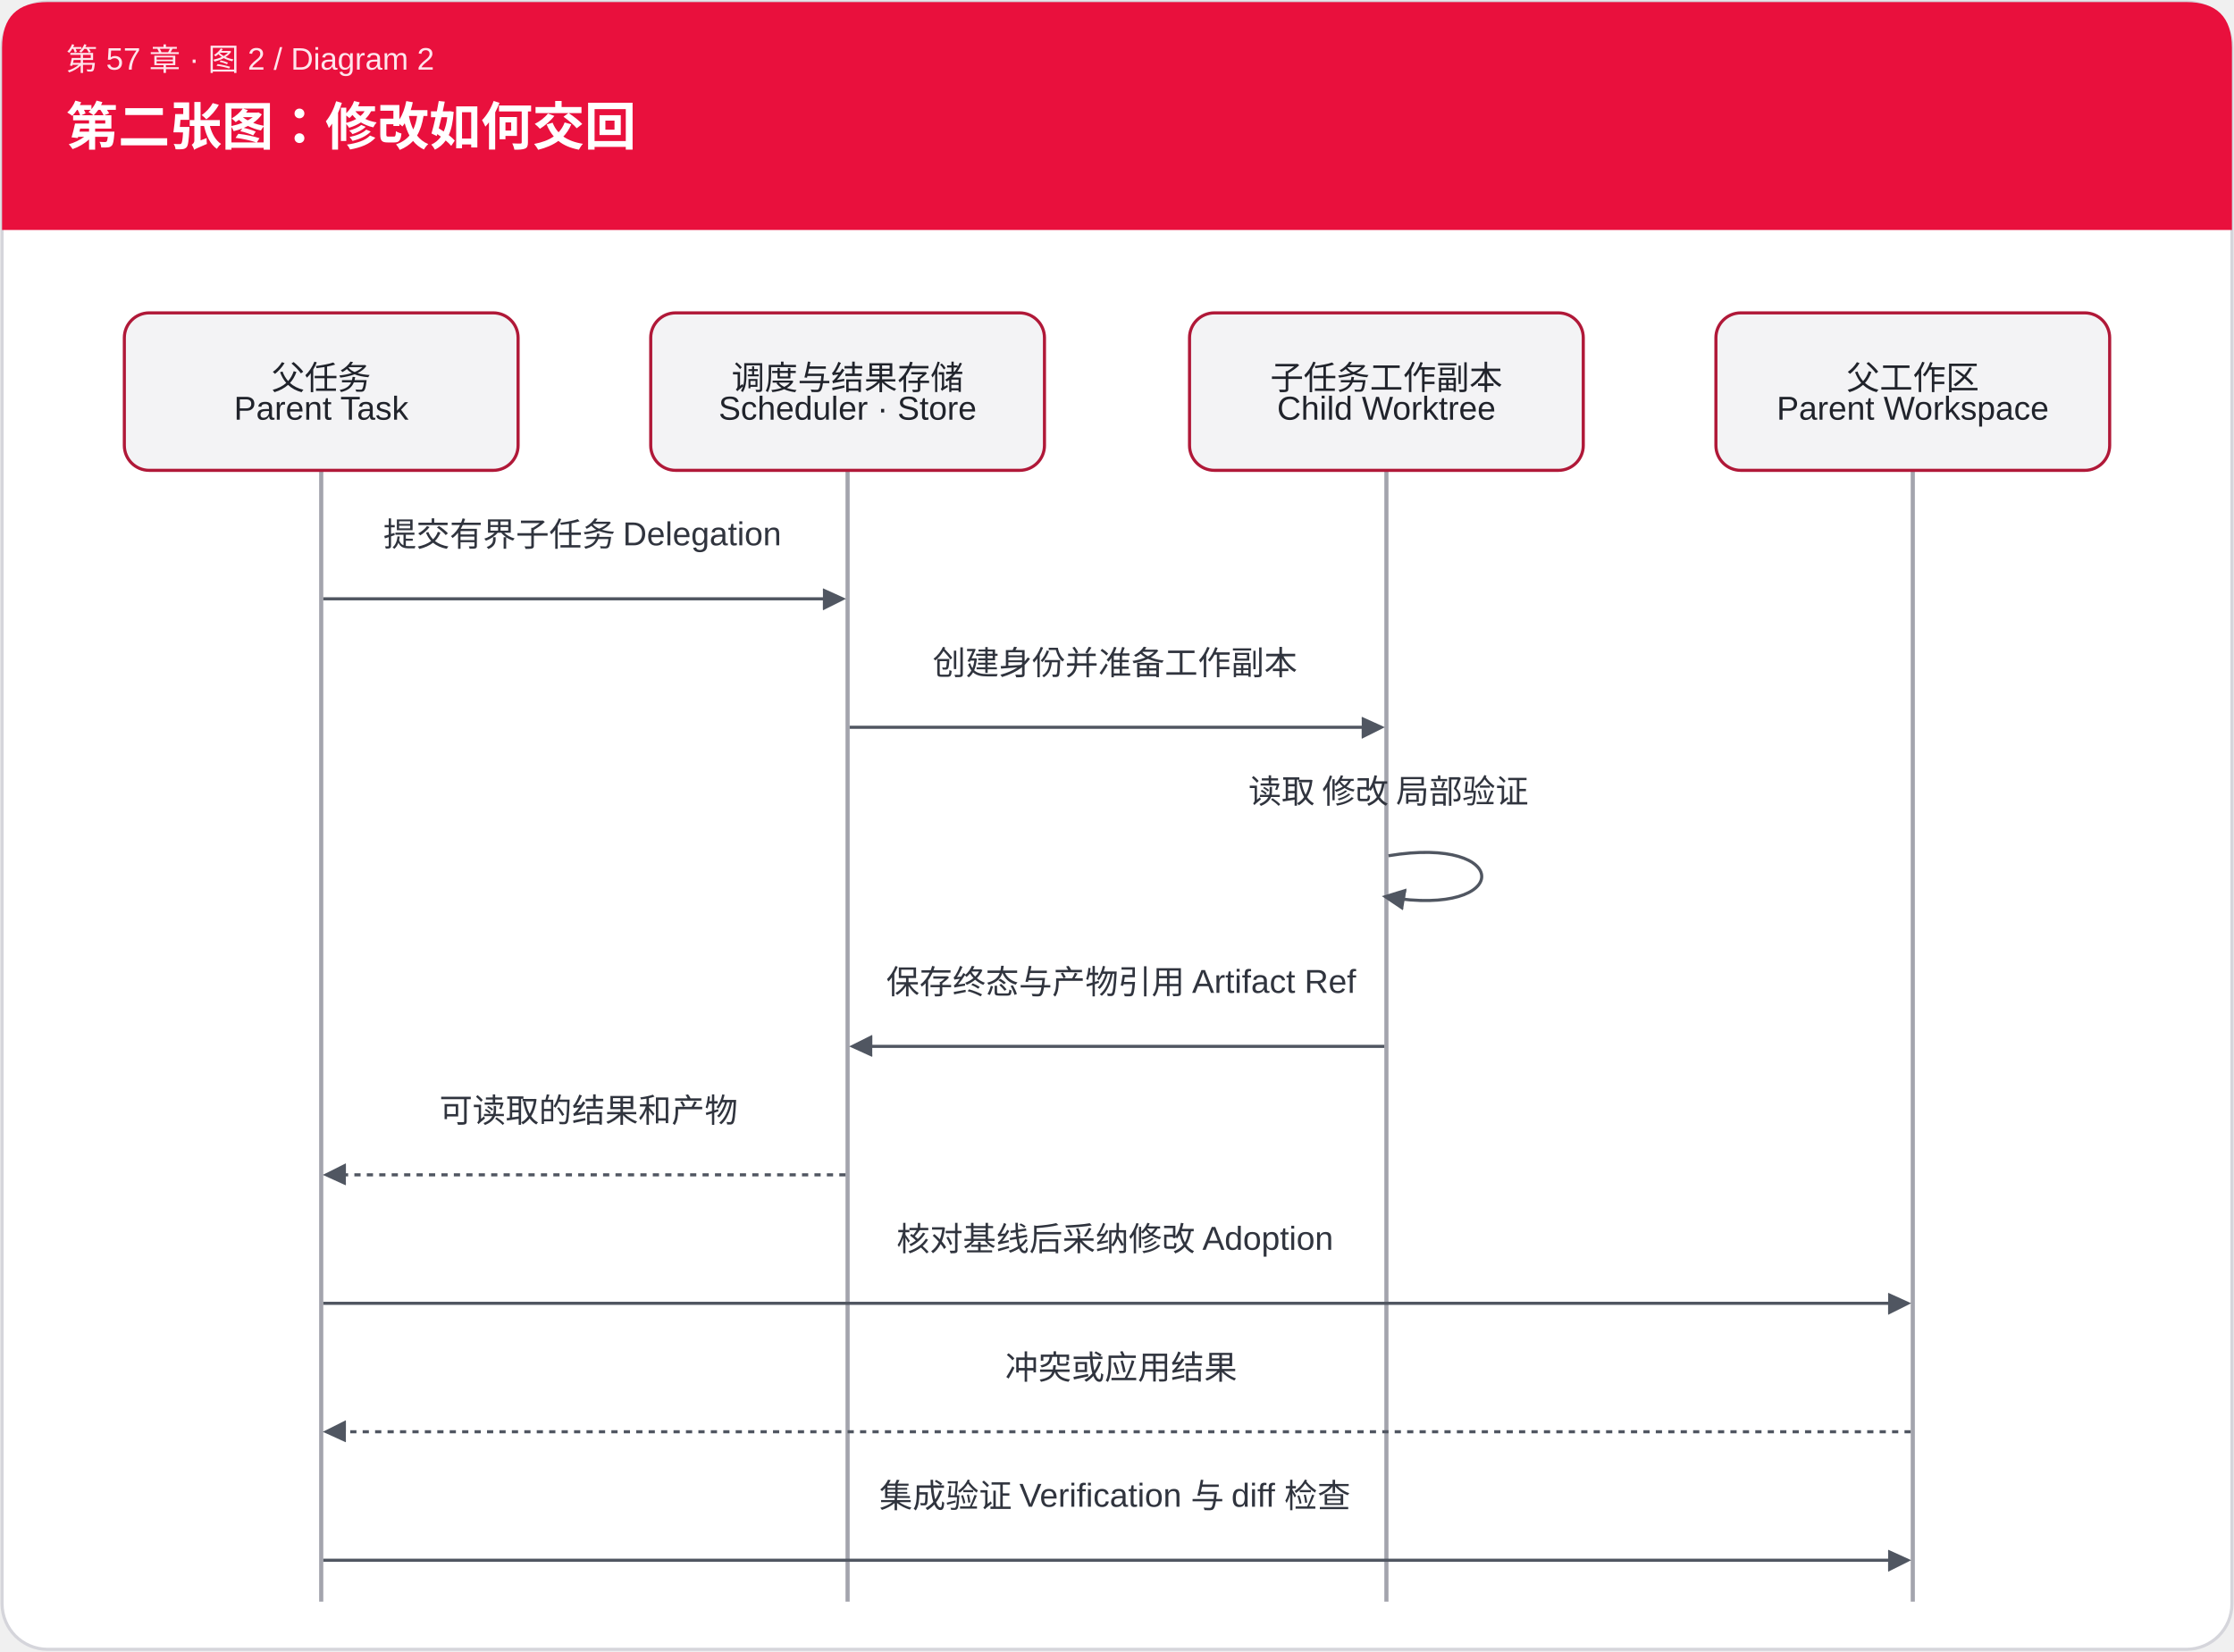
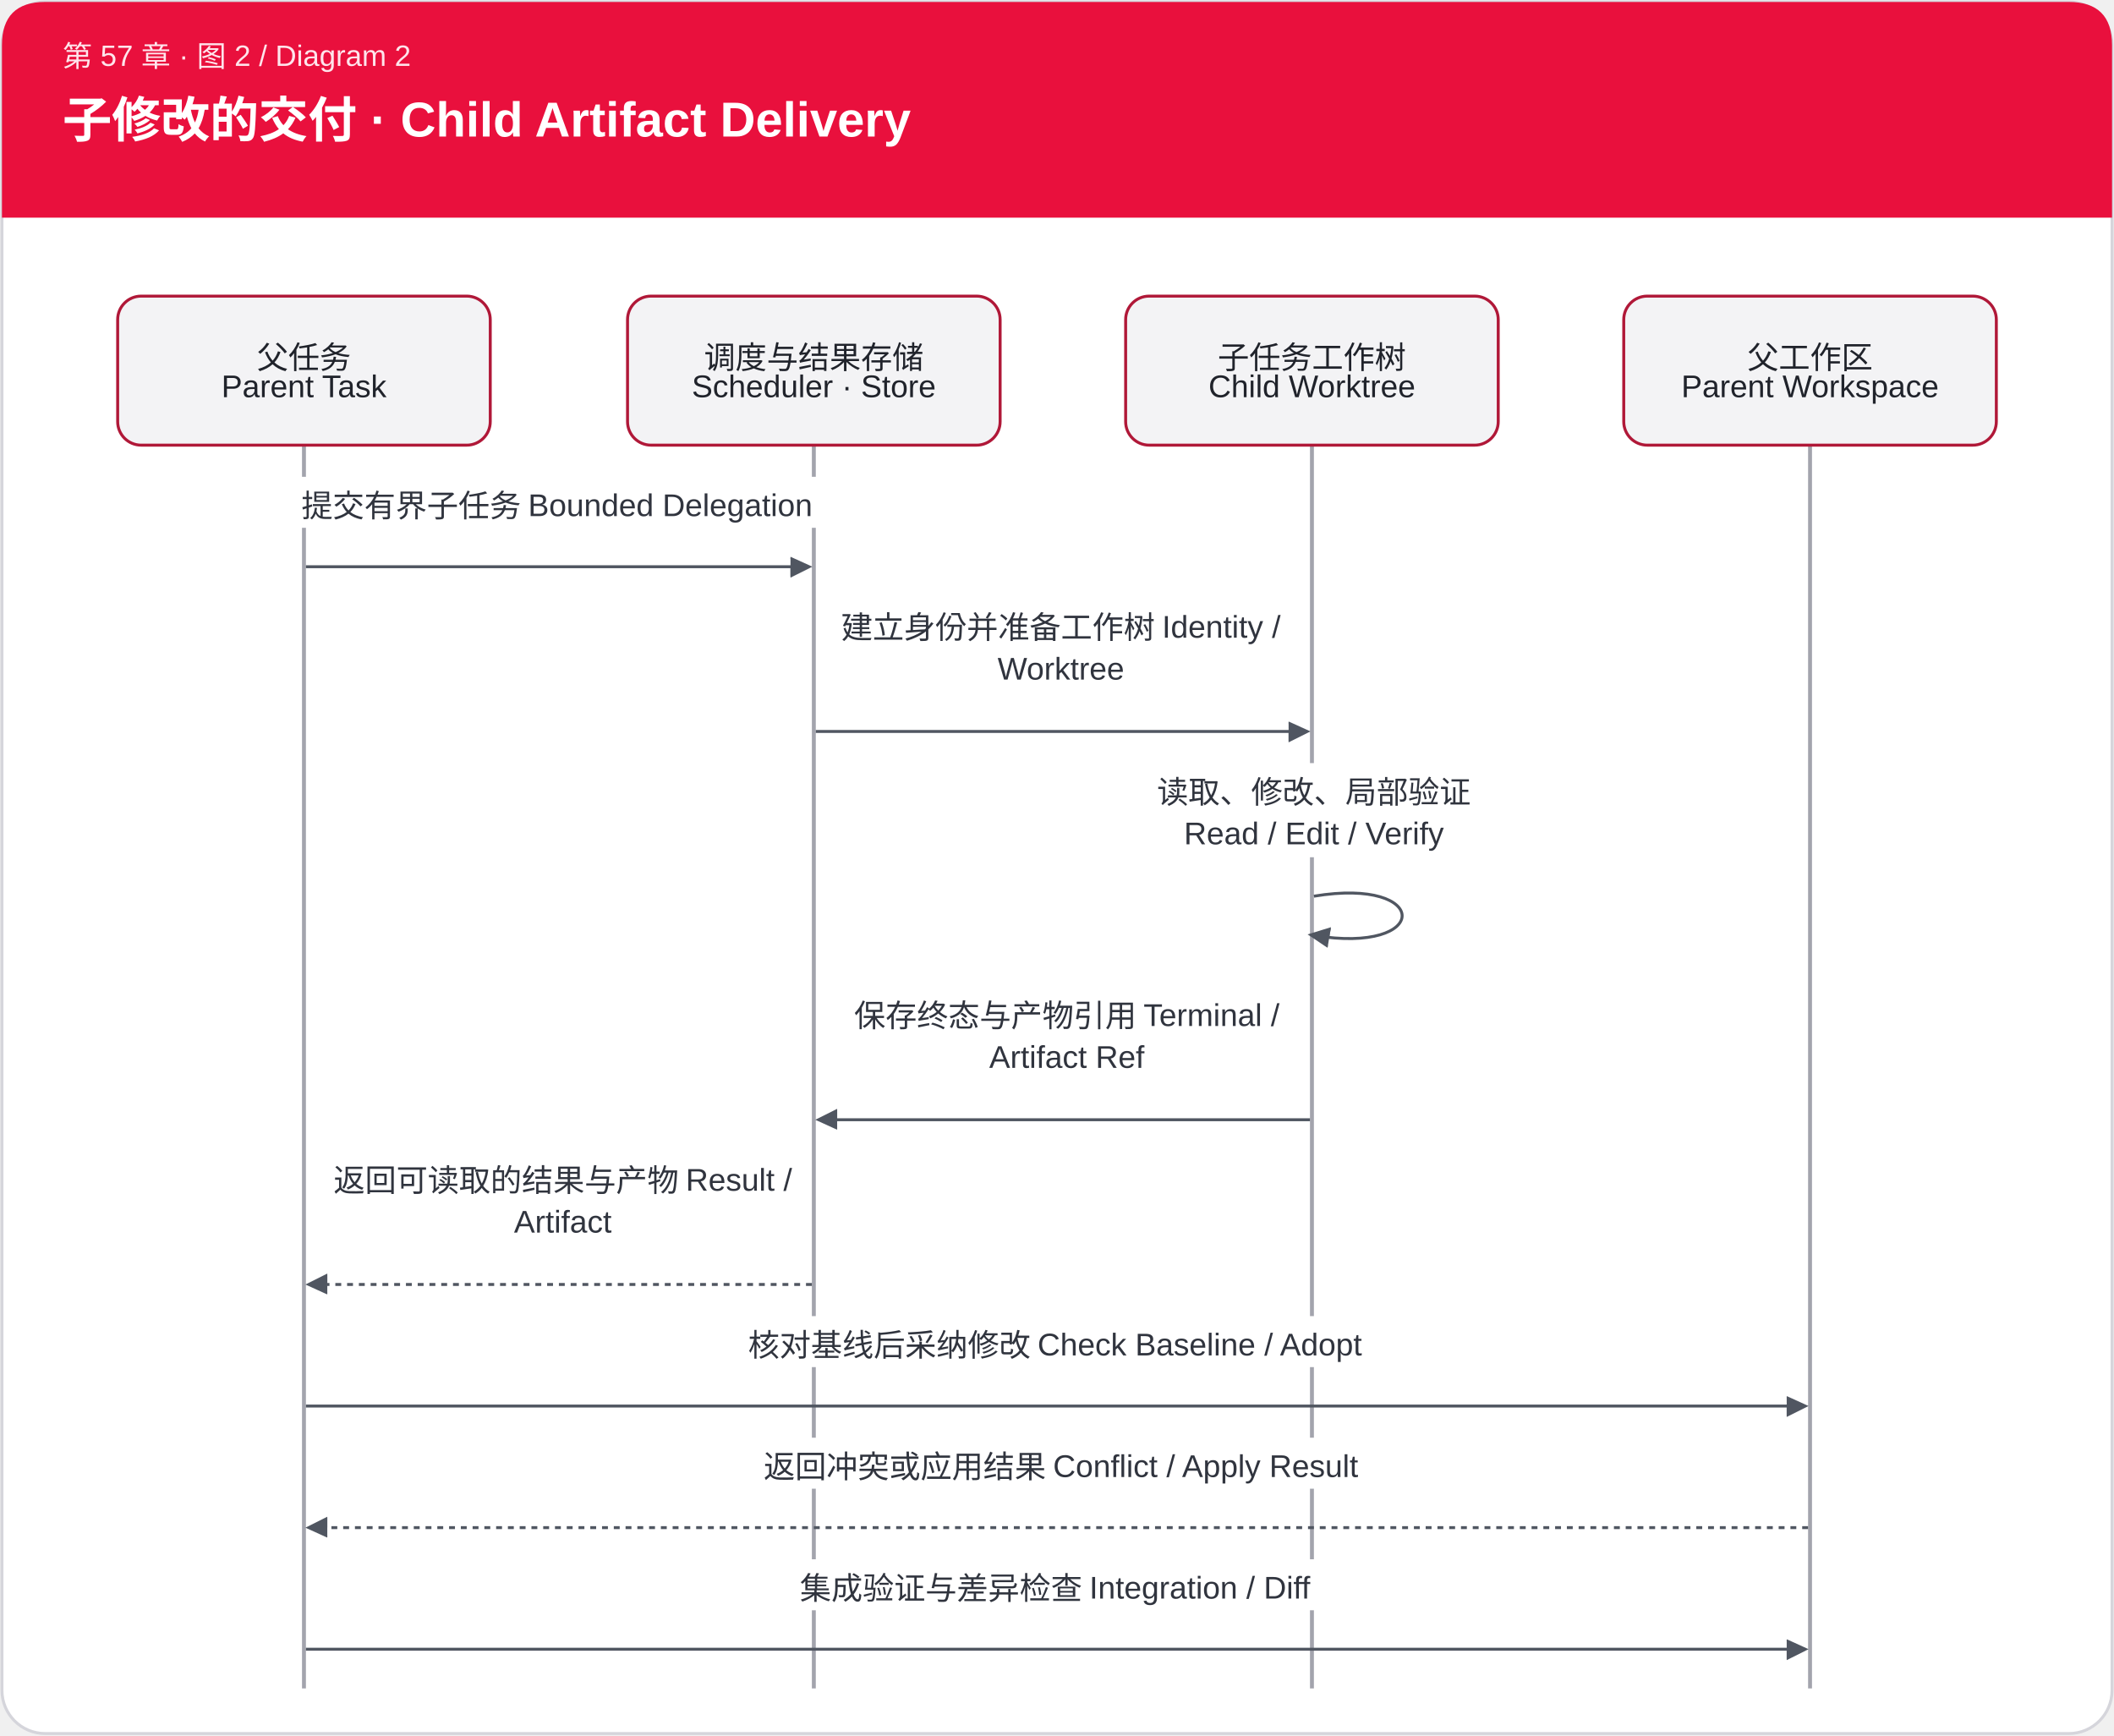
- <svg xmlns="http://www.w3.org/2000/svg" width="1078" height="797" viewBox="0 0 1078 797" role="img" aria-label="第二张图：修改如何交回">
-   <rect x="1" y="1" width="1076" height="795" rx="22" fill="#fff" stroke="#d5d5db" stroke-width="1.5" />
+ <svg xmlns="http://www.w3.org/2000/svg" width="1078" height="885" viewBox="0 0 1078 885" role="img" aria-label="子修改的交付 · Child Artifact Delivery">
+   <rect x="1" y="1" width="1076" height="883" rx="22" fill="#fff" stroke="#d5d5db" stroke-width="1.5" />
  <path d="M23 1H1055Q1077 1 1077 23V111H1V23Q1 1 23 1Z" fill="#e9103d" />
  <text x="32" y="34" fill="#ffe5ec" font-family="PingFang SC, Arial, sans-serif" font-size="15" font-weight="500">第 57 章 · 图 2 / Diagram 2</text>
-   <text x="32" y="70" fill="#fff" font-family="PingFang SC, Arial, sans-serif" font-size="25" font-weight="600">第二张图：修改如何交回</text>
-   <svg id="fig57skillsandsubagents2" width="1014" height="642" viewBox="-28 -20 1014 642" role="graphics-document document" aria-roledescription="sequence" x="32" y="131" style="width: 1014px; height: 642px; max-width: none;">
+   <text x="32" y="70" fill="#fff" font-family="PingFang SC, Arial, sans-serif" font-size="25" font-weight="600">子修改的交付 · Child Artifact Delivery</text>
+   <svg id="fig57skillsandsubagents2" width="1014" height="730" viewBox="-28 -20 1014 730" role="graphics-document document" aria-roledescription="sequence" x="32" y="131" style="width: 1014px; height: 730px; max-width: none;">
    <g>
-       <line id="actor34" x1="863" y1="76" x2="863" y2="2000" class="actor-line 200" stroke-width="0.5px" stroke="#999" name="W" data-et="life-line" data-id="W" />
-       <g id="root-34" data-et="participant" data-type="participant" data-id="W">
+       <line id="actor3" x1="863" y1="76" x2="863" y2="2000" class="actor-line 200" stroke-width="0.5px" stroke="#999" name="W" data-et="life-line" data-id="W" />
+       <g id="root-3" data-et="participant" data-type="participant" data-id="W">
        <rect x="768" y="0" fill="#eaeaea" stroke="#666" width="190" height="76" name="W" rx="3" ry="3" class="actor actor-top" />
        <text x="863" y="38" dominant-baseline="central" alignment-baseline="central" class="actor actor-box" style="text-anchor: middle; font-size: 16px; font-weight: 400;">
          <tspan x="863" dy="-8">父工作区</tspan>
        </text>
        <text x="863" y="38" dominant-baseline="central" alignment-baseline="central" class="actor actor-box" style="text-anchor: middle; font-size: 16px; font-weight: 400;">
          <tspan x="863" dy="8">Parent Workspace</tspan>
        </text>
      </g>
    </g>
    <g>
-       <line id="actor33" x1="609" y1="76" x2="609" y2="2000" class="actor-line 200" stroke-width="0.5px" stroke="#999" name="C" data-et="life-line" data-id="C" />
-       <g id="root-33" data-et="participant" data-type="participant" data-id="C">
+       <line id="actor2" x1="609" y1="76" x2="609" y2="2000" class="actor-line 200" stroke-width="0.5px" stroke="#999" name="C" data-et="life-line" data-id="C" />
+       <g id="root-2" data-et="participant" data-type="participant" data-id="C">
        <rect x="514" y="0" fill="#eaeaea" stroke="#666" width="190" height="76" name="C" rx="3" ry="3" class="actor actor-top" />
        <text x="609" y="38" dominant-baseline="central" alignment-baseline="central" class="actor actor-box" style="text-anchor: middle; font-size: 16px; font-weight: 400;">
-           <tspan x="609" dy="-8">子任务工作副本</tspan>
+           <tspan x="609" dy="-8">子任务工作树</tspan>
        </text>
        <text x="609" y="38" dominant-baseline="central" alignment-baseline="central" class="actor actor-box" style="text-anchor: middle; font-size: 16px; font-weight: 400;">
          <tspan x="609" dy="8">Child Worktree</tspan>
        </text>
      </g>
    </g>
    <g>
-       <line id="actor32" x1="349" y1="76" x2="349" y2="2000" class="actor-line 200" stroke-width="0.5px" stroke="#999" name="H" data-et="life-line" data-id="H" />
-       <g id="root-32" data-et="participant" data-type="participant" data-id="H">
-         <rect x="254" y="0" fill="#eaeaea" stroke="#666" width="190" height="76" name="H" rx="3" ry="3" class="actor actor-top" />
-         <text x="349" y="38" dominant-baseline="central" alignment-baseline="central" class="actor actor-box" style="text-anchor: middle; font-size: 16px; font-weight: 400;">
-           <tspan x="349" dy="-8">调度与结果存储</tspan>
+       <line id="actor1" x1="355" y1="76" x2="355" y2="2000" class="actor-line 200" stroke-width="0.5px" stroke="#999" name="H" data-et="life-line" data-id="H" />
+       <g id="root-1" data-et="participant" data-type="participant" data-id="H">
+         <rect x="260" y="0" fill="#eaeaea" stroke="#666" width="190" height="76" name="H" rx="3" ry="3" class="actor actor-top" />
+         <text x="355" y="38" dominant-baseline="central" alignment-baseline="central" class="actor actor-box" style="text-anchor: middle; font-size: 16px; font-weight: 400;">
+           <tspan x="355" dy="-8">调度与结果存储</tspan>
        </text>
-         <text x="349" y="38" dominant-baseline="central" alignment-baseline="central" class="actor actor-box" style="text-anchor: middle; font-size: 16px; font-weight: 400;">
-           <tspan x="349" dy="8">Scheduler · Store</tspan>
+         <text x="355" y="38" dominant-baseline="central" alignment-baseline="central" class="actor actor-box" style="text-anchor: middle; font-size: 16px; font-weight: 400;">
+           <tspan x="355" dy="8">Scheduler · Store</tspan>
        </text>
      </g>
    </g>
    <g>
-       <line id="actor31" x1="95" y1="76" x2="95" y2="2000" class="actor-line 200" stroke-width="0.5px" stroke="#999" name="P" data-et="life-line" data-id="P" />
-       <g id="root-31" data-et="participant" data-type="participant" data-id="P">
+       <line id="actor0" x1="95" y1="76" x2="95" y2="2000" class="actor-line 200" stroke-width="0.5px" stroke="#999" name="P" data-et="life-line" data-id="P" />
+       <g id="root-0" data-et="participant" data-type="participant" data-id="P">
        <rect x="0" y="0" fill="#eaeaea" stroke="#666" width="190" height="76" name="P" rx="3" ry="3" class="actor actor-top" />
        <text x="95" y="38" dominant-baseline="central" alignment-baseline="central" class="actor actor-box" style="text-anchor: middle; font-size: 16px; font-weight: 400;">
          <tspan x="95" dy="-8">父任务</tspan>
        </text>
        <text x="95" y="38" dominant-baseline="central" alignment-baseline="central" class="actor actor-box" style="text-anchor: middle; font-size: 16px; font-weight: 400;">
          <tspan x="95" dy="8">Parent Task</tspan>
        </text>
      </g>
    </g>
    <style>#fig57skillsandsubagents2{font-family:PingFang SC,Arial,sans-serif;font-size:20px;fill:#20232b;}@keyframes edge-animation-frame{from{stroke-dashoffset:0;}}@keyframes dash{to{stroke-dashoffset:0;}}#fig57skillsandsubagents2 .edge-animation-slow{stroke-dasharray:9,5!important;stroke-dashoffset:900;animation:dash 50s linear infinite;stroke-linecap:round;}#fig57skillsandsubagents2 .edge-animation-fast{stroke-dasharray:9,5!important;stroke-dashoffset:900;animation:dash 20s linear infinite;stroke-linecap:round;}#fig57skillsandsubagents2 .error-icon{fill:#ffffff;}#fig57skillsandsubagents2 .error-text{fill:#20232b;stroke:#20232b;}#fig57skillsandsubagents2 .edge-thickness-normal{stroke-width:1px;}#fig57skillsandsubagents2 .edge-thickness-thick{stroke-width:3.5px;}#fig57skillsandsubagents2 .edge-pattern-solid{stroke-dasharray:0;}#fig57skillsandsubagents2 .edge-thickness-invisible{stroke-width:0;fill:none;}#fig57skillsandsubagents2 .edge-pattern-dashed{stroke-dasharray:3;}#fig57skillsandsubagents2 .edge-pattern-dotted{stroke-dasharray:2;}#fig57skillsandsubagents2 .marker{fill:#505661;stroke:#505661;}#fig57skillsandsubagents2 .marker.cross{stroke:#505661;}#fig57skillsandsubagents2 svg{font-family:PingFang SC,Arial,sans-serif;font-size:20px;}#fig57skillsandsubagents2 p{margin:0;}#fig57skillsandsubagents2 .actor{stroke:#b01838;fill:#f3f3f5;stroke-width:1;}#fig57skillsandsubagents2 rect.actor.outer-path[data-look="neo"]{filter:drop-shadow( 1px 2px 2px rgba(185,185,185,1));}#fig57skillsandsubagents2 rect.note[data-look="neo"]{stroke:#e7a3b2;fill:#fff1f4;filter:drop-shadow( 1px 2px 2px rgba(185,185,185,1));}#fig57skillsandsubagents2 text.actor&gt;tspan{fill:#20232b;stroke:none;}#fig57skillsandsubagents2 .actor-line{stroke:#a3a4ad;}#fig57skillsandsubagents2 .innerArc{stroke-width:1.5;stroke-dasharray:none;}#fig57skillsandsubagents2 .messageLine0{stroke-width:1.5;stroke-dasharray:none;stroke:#505661;}#fig57skillsandsubagents2 .messageLine1{stroke-width:1.5;stroke-dasharray:2,2;stroke:#505661;}#fig57skillsandsubagents2 [id$="-arrowhead"] path{fill:#505661;stroke:#505661;}#fig57skillsandsubagents2 .sequenceNumber{fill:#afa99e;}#fig57skillsandsubagents2 [id$="-sequencenumber"]{fill:#505661;}#fig57skillsandsubagents2 [id$="-crosshead"] path{fill:#505661;stroke:#505661;}#fig57skillsandsubagents2 .messageText{fill:#30343e;stroke:none;}#fig57skillsandsubagents2 .labelBox{stroke:#e91c46;fill:#fff0f3;filter:none;}#fig57skillsandsubagents2 .labelText,#fig57skillsandsubagents2 .labelText&gt;tspan{fill:#20232b;stroke:none;}#fig57skillsandsubagents2 .loopText,#fig57skillsandsubagents2 .loopText&gt;tspan{fill:#20232b;stroke:none;}#fig57skillsandsubagents2 .sectionTitle,#fig57skillsandsubagents2 .sectionTitle&gt;tspan{fill:#20232b;stroke:none;}#fig57skillsandsubagents2 .loopLine{stroke-width:2px;stroke-dasharray:2,2;stroke:#e91c46;fill:#e91c46;}#fig57skillsandsubagents2 .note{stroke:#e7a3b2;fill:#fff1f4;}#fig57skillsandsubagents2 .noteText,#fig57skillsandsubagents2 .noteText&gt;tspan{fill:#30343e;stroke:none;font-weight:normal;}#fig57skillsandsubagents2 .activation0{fill:#f9d5de;stroke:#b01838;}#fig57skillsandsubagents2 .activation1{fill:#f9d5de;stroke:#b01838;}#fig57skillsandsubagents2 .activation2{fill:#f9d5de;stroke:#b01838;}#fig57skillsandsubagents2 .actorPopupMenu{position:absolute;}#fig57skillsandsubagents2 .actorPopupMenuPanel{position:absolute;fill:#f3f3f5;box-shadow:0px 8px 16px 0px rgba(0,0,0,0.2);filter:drop-shadow(3px 5px 2px rgb(0 0 0 / 0.4));}#fig57skillsandsubagents2 .actor-man circle,#fig57skillsandsubagents2 line{fill:#f3f3f5;stroke-width:2px;}#fig57skillsandsubagents2 g rect.rect{filter:drop-shadow( 1px 2px 2px rgba(185,185,185,1));stroke:#9b9da5;}#fig57skillsandsubagents2 .node .neo-node{stroke:#9b9da5;}#fig57skillsandsubagents2 [data-look="neo"].node rect,#fig57skillsandsubagents2 [data-look="neo"].cluster rect,#fig57skillsandsubagents2 [data-look="neo"].node polygon{stroke:url(#fig57skillsandsubagents2-gradient);filter:drop-shadow( 1px 2px 2px rgba(185,185,185,1));}#fig57skillsandsubagents2 [data-look="neo"].swimlane.cluster rect{filter:none;}#fig57skillsandsubagents2 [data-look="neo"].node path{stroke:url(#fig57skillsandsubagents2-gradient);stroke-width:1px;}#fig57skillsandsubagents2 [data-look="neo"].node .outer-path{filter:drop-shadow( 1px 2px 2px rgba(185,185,185,1));}#fig57skillsandsubagents2 [data-look="neo"].node .neo-line path{stroke:#9b9da5;filter:none;}#fig57skillsandsubagents2 [data-look="neo"].node circle{stroke:url(#fig57skillsandsubagents2-gradient);filter:drop-shadow( 1px 2px 2px rgba(185,185,185,1));}#fig57skillsandsubagents2 [data-look="neo"].node circle .state-start{fill:#000000;}#fig57skillsandsubagents2 [data-look="neo"].icon-shape .icon{fill:url(#fig57skillsandsubagents2-gradient);filter:drop-shadow( 1px 2px 2px rgba(185,185,185,1));}#fig57skillsandsubagents2 [data-look="neo"].icon-shape .icon-neo path{stroke:url(#fig57skillsandsubagents2-gradient);filter:drop-shadow( 1px 2px 2px rgba(185,185,185,1));}#fig57skillsandsubagents2 .node rect,#fig57skillsandsubagents2 .node .label-container{rx:14px;ry:14px;stroke-width:1.5px;}#fig57skillsandsubagents2 .node polygon,#fig57skillsandsubagents2 .node path{stroke-width:1.5px;}#fig57skillsandsubagents2 .cluster rect{rx:18px;ry:18px;stroke-width:1.6px;}#fig57skillsandsubagents2 .nodeLabel,#fig57skillsandsubagents2 .label{line-height:1.42;font-weight:550;}#fig57skillsandsubagents2 .cluster-label{font-weight:650;}#fig57skillsandsubagents2 .edgeLabel{font-size:18px;font-weight:500;}#fig57skillsandsubagents2 .flowchart-link{stroke-width:1.8px;}#fig57skillsandsubagents2 .node.focus rect,#fig57skillsandsubagents2 .node.focus polygon,#fig57skillsandsubagents2 .node.focus path{fill:rgb(233, 16, 61)!important;stroke:rgb(233, 16, 61)!important;}#fig57skillsandsubagents2 .node.focus .nodeLabel,#fig57skillsandsubagents2 .node.focus p,#fig57skillsandsubagents2 .node.focus span{color:rgb(255, 255, 255)!important;fill:rgb(255, 255, 255)!important;}#fig57skillsandsubagents2 .node.boundary rect,#fig57skillsandsubagents2 .node.boundary polygon{fill:rgb(255, 240, 243)!important;stroke:rgb(233, 28, 70)!important;}#fig57skillsandsubagents2 .actor{rx:12px;ry:12px;stroke-width:1.5px;}#fig57skillsandsubagents2 .messageText,#fig57skillsandsubagents2 .noteText{font-weight:500;}#fig57skillsandsubagents2 :root{--mermaid-font-family:"trebuchet ms",verdana,arial,sans-serif;}</style>
    <g />
    <defs>
      <symbol id="fig57skillsandsubagents2-computer" width="24" height="24">
        <path transform="scale(.5)" d="M2 2v13h20v-13h-20zm18 11h-16v-9h16v9zm-10.228 6l.466-1h3.524l.467 1h-4.457zm14.228 3h-24l2-6h2.104l-1.33 4h18.45l-1.297-4h2.073l2 6zm-5-10h-14v-7h14v7z" />
      </symbol>
    </defs>
    <defs>
      <symbol id="fig57skillsandsubagents2-database" fill-rule="evenodd" clip-rule="evenodd">
        <path transform="scale(.5)" d="M12.258.001l.256.004.255.005.253.008.251.01.249.012.247.015.246.016.242.019.241.02.239.023.236.024.233.027.231.028.229.031.225.032.223.034.22.036.217.038.214.04.211.041.208.043.205.045.201.046.198.048.194.05.191.051.187.053.183.054.18.056.175.057.172.059.168.06.163.061.16.063.155.064.15.066.074.033.073.033.071.034.07.034.069.035.068.035.067.035.066.035.064.036.064.036.062.036.06.036.06.037.058.037.058.037.055.038.055.038.053.038.052.038.051.039.05.039.048.039.047.039.045.04.044.04.043.04.041.04.04.041.039.041.037.041.036.041.034.041.033.042.032.042.03.042.029.042.027.042.026.043.024.043.023.043.021.043.02.043.018.044.017.043.015.044.013.044.012.044.011.045.009.044.007.045.006.045.004.045.002.045.001.045v17l-.001.045-.002.045-.004.045-.006.045-.007.045-.009.044-.011.045-.012.044-.013.044-.015.044-.017.043-.018.044-.02.043-.021.043-.023.043-.024.043-.026.043-.027.042-.029.042-.03.042-.032.042-.033.042-.034.041-.036.041-.037.041-.039.041-.04.041-.041.04-.043.04-.044.04-.045.04-.047.039-.048.039-.05.039-.051.039-.052.038-.053.038-.055.038-.055.038-.058.037-.058.037-.06.037-.06.036-.062.036-.064.036-.064.036-.066.035-.067.035-.068.035-.069.035-.07.034-.071.034-.073.033-.074.033-.15.066-.155.064-.16.063-.163.061-.168.06-.172.059-.175.057-.18.056-.183.054-.187.053-.191.051-.194.05-.198.048-.201.046-.205.045-.208.043-.211.041-.214.04-.217.038-.22.036-.223.034-.225.032-.229.031-.231.028-.233.027-.236.024-.239.023-.241.02-.242.019-.246.016-.247.015-.249.012-.251.01-.253.008-.255.005-.256.004-.258.001-.258-.001-.256-.004-.255-.005-.253-.008-.251-.01-.249-.012-.247-.015-.245-.016-.243-.019-.241-.02-.238-.023-.236-.024-.234-.027-.231-.028-.228-.031-.226-.032-.223-.034-.22-.036-.217-.038-.214-.04-.211-.041-.208-.043-.204-.045-.201-.046-.198-.048-.195-.05-.19-.051-.187-.053-.184-.054-.179-.056-.176-.057-.172-.059-.167-.06-.164-.061-.159-.063-.155-.064-.151-.066-.074-.033-.072-.033-.072-.034-.07-.034-.069-.035-.068-.035-.067-.035-.066-.035-.064-.036-.063-.036-.062-.036-.061-.036-.06-.037-.058-.037-.057-.037-.056-.038-.055-.038-.053-.038-.052-.038-.051-.039-.049-.039-.049-.039-.046-.039-.046-.04-.044-.04-.043-.04-.041-.04-.04-.041-.039-.041-.037-.041-.036-.041-.034-.041-.033-.042-.032-.042-.03-.042-.029-.042-.027-.042-.026-.043-.024-.043-.023-.043-.021-.043-.02-.043-.018-.044-.017-.043-.015-.044-.013-.044-.012-.044-.011-.045-.009-.044-.007-.045-.006-.045-.004-.045-.002-.045-.001-.045v-17l.001-.045.002-.045.004-.045.006-.045.007-.045.009-.044.011-.045.012-.044.013-.044.015-.044.017-.043.018-.044.02-.043.021-.043.023-.043.024-.043.026-.043.027-.042.029-.042.03-.042.032-.042.033-.042.034-.041.036-.041.037-.041.039-.041.04-.041.041-.04.043-.04.044-.04.046-.04.046-.039.049-.039.049-.039.051-.039.052-.038.053-.038.055-.038.056-.038.057-.037.058-.037.06-.037.061-.036.062-.036.063-.036.064-.036.066-.035.067-.035.068-.035.069-.035.07-.034.072-.034.072-.033.074-.033.151-.066.155-.064.159-.063.164-.061.167-.06.172-.059.176-.057.179-.056.184-.054.187-.053.19-.051.195-.05.198-.048.201-.046.204-.045.208-.043.211-.041.214-.04.217-.038.22-.036.223-.034.226-.032.228-.031.231-.028.234-.027.236-.024.238-.023.241-.02.243-.019.245-.016.247-.015.249-.012.251-.01.253-.008.255-.005.256-.004.258-.001.258.001zm-9.258 20.499v.01l.001.021.003.021.004.022.005.021.006.022.007.022.009.023.01.022.011.023.012.023.013.023.015.023.016.024.017.023.018.024.019.024.021.024.022.025.023.024.024.025.052.049.056.05.061.051.066.051.07.051.075.051.079.052.084.052.088.052.092.052.097.052.102.051.105.052.11.052.114.051.119.051.123.051.127.05.131.05.135.05.139.048.144.049.147.047.152.047.155.047.16.045.163.045.167.043.171.043.176.041.178.041.183.039.187.039.19.037.194.035.197.035.202.033.204.031.209.03.212.029.216.027.219.025.222.024.226.021.23.02.233.018.236.016.24.015.243.012.246.01.249.008.253.005.256.004.259.001.26-.001.257-.004.254-.005.25-.008.247-.011.244-.012.241-.014.237-.016.233-.018.231-.021.226-.021.224-.024.22-.026.216-.027.212-.028.21-.031.205-.031.202-.034.198-.034.194-.036.191-.037.187-.039.183-.04.179-.04.175-.042.172-.043.168-.044.163-.045.16-.046.155-.046.152-.047.148-.048.143-.049.139-.049.136-.05.131-.05.126-.05.123-.051.118-.052.114-.051.11-.052.106-.052.101-.052.096-.052.092-.052.088-.053.083-.051.079-.052.074-.052.07-.051.065-.051.06-.051.056-.05.051-.05.023-.024.023-.025.021-.024.02-.024.019-.024.018-.024.017-.024.015-.023.014-.024.013-.023.012-.023.01-.023.01-.022.008-.022.006-.022.006-.022.004-.022.004-.021.001-.021.001-.021v-4.127l-.077.055-.08.053-.083.054-.085.053-.087.052-.09.052-.093.051-.095.05-.097.05-.1.049-.102.049-.105.048-.106.047-.109.047-.111.046-.114.045-.115.045-.118.044-.12.043-.122.042-.124.042-.126.041-.128.04-.13.04-.132.038-.134.038-.135.037-.138.037-.139.035-.142.035-.143.034-.144.033-.147.032-.148.031-.15.03-.151.03-.153.029-.154.027-.156.027-.158.026-.159.025-.161.024-.162.023-.163.022-.165.021-.166.02-.167.019-.169.018-.169.017-.171.016-.173.015-.173.014-.175.013-.175.012-.177.011-.178.01-.179.008-.179.008-.181.006-.182.005-.182.004-.184.003-.184.002h-.37l-.184-.002-.184-.003-.182-.004-.182-.005-.181-.006-.179-.008-.179-.008-.178-.01-.176-.011-.176-.012-.175-.013-.173-.014-.172-.015-.171-.016-.17-.017-.169-.018-.167-.019-.166-.02-.165-.021-.163-.022-.162-.023-.161-.024-.159-.025-.157-.026-.156-.027-.155-.027-.153-.029-.151-.03-.15-.03-.148-.031-.146-.032-.145-.033-.143-.034-.141-.035-.14-.035-.137-.037-.136-.037-.134-.038-.132-.038-.13-.04-.128-.04-.126-.041-.124-.042-.122-.042-.12-.044-.117-.043-.116-.045-.113-.045-.112-.046-.109-.047-.106-.047-.105-.048-.102-.049-.1-.049-.097-.05-.095-.05-.093-.052-.09-.051-.087-.052-.085-.053-.083-.054-.08-.054-.077-.054v4.127zm0-5.654v.011l.001.021.003.021.004.021.005.022.006.022.007.022.009.022.01.022.011.023.012.023.013.023.015.024.016.023.017.024.018.024.019.024.021.024.022.024.023.025.024.024.052.05.056.05.061.05.066.051.07.051.075.052.079.051.084.052.088.052.092.052.097.052.102.052.105.052.11.051.114.051.119.052.123.05.127.051.131.05.135.049.139.049.144.048.147.048.152.047.155.046.16.045.163.045.167.044.171.042.176.042.178.04.183.04.187.038.19.037.194.036.197.034.202.033.204.032.209.03.212.028.216.027.219.025.222.024.226.022.23.02.233.018.236.016.24.014.243.012.246.01.249.008.253.006.256.003.259.001.26-.001.257-.003.254-.006.25-.008.247-.01.244-.012.241-.015.237-.016.233-.018.231-.02.226-.022.224-.024.22-.025.216-.027.212-.029.21-.03.205-.032.202-.033.198-.035.194-.036.191-.037.187-.039.183-.039.179-.041.175-.042.172-.043.168-.044.163-.045.16-.045.155-.047.152-.047.148-.048.143-.048.139-.05.136-.049.131-.05.126-.051.123-.051.118-.051.114-.052.11-.052.106-.052.101-.052.096-.052.092-.052.088-.052.083-.052.079-.052.074-.051.07-.052.065-.051.06-.05.056-.051.051-.049.023-.025.023-.024.021-.025.02-.024.019-.024.018-.024.017-.024.015-.023.014-.023.013-.024.012-.022.01-.023.01-.023.008-.022.006-.022.006-.022.004-.021.004-.022.001-.021.001-.021v-4.139l-.077.054-.08.054-.083.054-.085.052-.087.053-.09.051-.093.051-.095.051-.097.05-.1.049-.102.049-.105.048-.106.047-.109.047-.111.046-.114.045-.115.044-.118.044-.12.044-.122.042-.124.042-.126.041-.128.04-.13.039-.132.039-.134.038-.135.037-.138.036-.139.036-.142.035-.143.033-.144.033-.147.033-.148.031-.15.03-.151.03-.153.028-.154.028-.156.027-.158.026-.159.025-.161.024-.162.023-.163.022-.165.021-.166.02-.167.019-.169.018-.169.017-.171.016-.173.015-.173.014-.175.013-.175.012-.177.011-.178.009-.179.009-.179.007-.181.007-.182.005-.182.004-.184.003-.184.002h-.37l-.184-.002-.184-.003-.182-.004-.182-.005-.181-.007-.179-.007-.179-.009-.178-.009-.176-.011-.176-.012-.175-.013-.173-.014-.172-.015-.171-.016-.17-.017-.169-.018-.167-.019-.166-.02-.165-.021-.163-.022-.162-.023-.161-.024-.159-.025-.157-.026-.156-.027-.155-.028-.153-.028-.151-.03-.15-.03-.148-.031-.146-.033-.145-.033-.143-.033-.141-.035-.14-.036-.137-.036-.136-.037-.134-.038-.132-.039-.13-.039-.128-.04-.126-.041-.124-.042-.122-.043-.12-.043-.117-.044-.116-.044-.113-.046-.112-.046-.109-.046-.106-.047-.105-.048-.102-.049-.1-.049-.097-.05-.095-.051-.093-.051-.09-.051-.087-.053-.085-.052-.083-.054-.08-.054-.077-.054v4.139zm0-5.666v.011l.001.02.003.022.004.021.005.022.006.021.007.022.009.023.01.022.011.023.012.023.013.023.015.023.016.024.017.024.018.023.019.024.021.025.022.024.023.024.024.025.052.05.056.05.061.05.066.051.07.051.075.052.079.051.084.052.088.052.092.052.097.052.102.052.105.051.11.052.114.051.119.051.123.051.127.05.131.05.135.05.139.049.144.048.147.048.152.047.155.046.16.045.163.045.167.043.171.043.176.042.178.04.183.04.187.038.19.037.194.036.197.034.202.033.204.032.209.03.212.028.216.027.219.025.222.024.226.021.23.02.233.018.236.017.24.014.243.012.246.01.249.008.253.006.256.003.259.001.26-.001.257-.003.254-.006.25-.008.247-.01.244-.013.241-.014.237-.016.233-.018.231-.02.226-.022.224-.024.22-.025.216-.027.212-.029.21-.03.205-.032.202-.033.198-.035.194-.036.191-.037.187-.039.183-.039.179-.041.175-.042.172-.043.168-.044.163-.045.16-.045.155-.047.152-.047.148-.048.143-.049.139-.049.136-.049.131-.051.126-.05.123-.051.118-.052.114-.051.11-.052.106-.052.101-.052.096-.052.092-.052.088-.052.083-.052.079-.052.074-.052.07-.051.065-.051.06-.051.056-.05.051-.049.023-.025.023-.025.021-.024.02-.024.019-.024.018-.024.017-.024.015-.023.014-.024.013-.023.012-.023.01-.022.01-.023.008-.022.006-.022.006-.022.004-.022.004-.021.001-.021.001-.021v-4.153l-.077.054-.08.054-.083.053-.085.053-.087.053-.09.051-.093.051-.095.051-.097.05-.1.049-.102.048-.105.048-.106.048-.109.046-.111.046-.114.046-.115.044-.118.044-.12.043-.122.043-.124.042-.126.041-.128.04-.13.039-.132.039-.134.038-.135.037-.138.036-.139.036-.142.034-.143.034-.144.033-.147.032-.148.032-.15.03-.151.03-.153.028-.154.028-.156.027-.158.026-.159.024-.161.024-.162.023-.163.023-.165.021-.166.02-.167.019-.169.018-.169.017-.171.016-.173.015-.173.014-.175.013-.175.012-.177.01-.178.01-.179.009-.179.007-.181.006-.182.006-.182.004-.184.003-.184.001-.185.001-.185-.001-.184-.001-.184-.003-.182-.004-.182-.006-.181-.006-.179-.007-.179-.009-.178-.01-.176-.01-.176-.012-.175-.013-.173-.014-.172-.015-.171-.016-.17-.017-.169-.018-.167-.019-.166-.02-.165-.021-.163-.023-.162-.023-.161-.024-.159-.024-.157-.026-.156-.027-.155-.028-.153-.028-.151-.03-.15-.03-.148-.032-.146-.032-.145-.033-.143-.034-.141-.034-.14-.036-.137-.036-.136-.037-.134-.038-.132-.039-.13-.039-.128-.041-.126-.041-.124-.041-.122-.043-.12-.043-.117-.044-.116-.044-.113-.046-.112-.046-.109-.046-.106-.048-.105-.048-.102-.048-.1-.05-.097-.049-.095-.051-.093-.051-.09-.052-.087-.052-.085-.053-.083-.053-.08-.054-.077-.054v4.153zm8.74-8.179l-.257.004-.254.005-.25.008-.247.011-.244.012-.241.014-.237.016-.233.018-.231.021-.226.022-.224.023-.22.026-.216.027-.212.028-.21.031-.205.032-.202.033-.198.034-.194.036-.191.038-.187.038-.183.04-.179.041-.175.042-.172.043-.168.043-.163.045-.16.046-.155.046-.152.048-.148.048-.143.048-.139.049-.136.05-.131.05-.126.051-.123.051-.118.051-.114.052-.11.052-.106.052-.101.052-.096.052-.092.052-.088.052-.083.052-.079.052-.074.051-.07.052-.065.051-.06.05-.056.05-.051.05-.023.025-.023.024-.021.024-.02.025-.019.024-.018.024-.017.023-.015.024-.014.023-.013.023-.012.023-.01.023-.01.022-.008.022-.006.023-.006.021-.004.022-.004.021-.001.021-.001.021.001.021.001.021.004.021.004.022.006.021.006.023.008.022.01.022.01.023.012.023.013.023.014.023.015.024.017.023.018.024.019.024.02.025.021.024.023.024.023.025.051.05.056.05.06.05.065.051.07.052.074.051.079.052.083.052.088.052.092.052.096.052.101.052.106.052.11.052.114.052.118.051.123.051.126.051.131.05.136.05.139.049.143.048.148.048.152.048.155.046.16.046.163.045.168.043.172.043.175.042.179.041.183.04.187.038.191.038.194.036.198.034.202.033.205.032.21.031.212.028.216.027.22.026.224.023.226.022.231.021.233.018.237.016.241.014.244.012.247.011.25.008.254.005.257.004.26.001.26-.001.257-.004.254-.005.25-.008.247-.011.244-.012.241-.014.237-.016.233-.018.231-.021.226-.022.224-.023.22-.026.216-.027.212-.028.21-.031.205-.032.202-.033.198-.034.194-.036.191-.038.187-.038.183-.04.179-.041.175-.042.172-.043.168-.043.163-.045.16-.046.155-.046.152-.048.148-.048.143-.048.139-.049.136-.05.131-.05.126-.051.123-.051.118-.051.114-.052.11-.052.106-.052.101-.052.096-.052.092-.052.088-.052.083-.052.079-.052.074-.051.07-.052.065-.051.06-.05.056-.05.051-.05.023-.025.023-.024.021-.024.02-.025.019-.024.018-.024.017-.023.015-.024.014-.023.013-.023.012-.023.01-.023.01-.022.008-.022.006-.023.006-.021.004-.022.004-.021.001-.021.001-.021-.001-.021-.001-.021-.004-.021-.004-.022-.006-.021-.006-.023-.008-.022-.01-.022-.01-.023-.012-.023-.013-.023-.014-.023-.015-.024-.017-.023-.018-.024-.019-.024-.02-.025-.021-.024-.023-.024-.023-.025-.051-.05-.056-.05-.06-.05-.065-.051-.07-.052-.074-.051-.079-.052-.083-.052-.088-.052-.092-.052-.096-.052-.101-.052-.106-.052-.11-.052-.114-.052-.118-.051-.123-.051-.126-.051-.131-.05-.136-.05-.139-.049-.143-.048-.148-.048-.152-.048-.155-.046-.16-.046-.163-.045-.168-.043-.172-.043-.175-.042-.179-.041-.183-.04-.187-.038-.191-.038-.194-.036-.198-.034-.202-.033-.205-.032-.21-.031-.212-.028-.216-.027-.22-.026-.224-.023-.226-.022-.231-.021-.233-.018-.237-.016-.241-.014-.244-.012-.247-.011-.25-.008-.254-.005-.257-.004-.26-.001-.26.001z" />
      </symbol>
    </defs>
    <defs>
      <symbol id="fig57skillsandsubagents2-clock" width="24" height="24">
        <path transform="scale(.5)" d="M12 2c5.514 0 10 4.486 10 10s-4.486 10-10 10-10-4.486-10-10 4.486-10 10-10zm0-2c-6.627 0-12 5.373-12 12s5.373 12 12 12 12-5.373 12-12-5.373-12-12-12zm5.848 12.459c.202.038.202.333.001.372-1.907.361-6.045 1.111-6.547 1.111-.719 0-1.301-.582-1.301-1.301 0-.512.77-5.447 1.125-7.445.034-.192.312-.181.343.014l.985 6.238 5.394 1.011z" />
      </symbol>
    </defs>
    <defs>
      <marker id="fig57skillsandsubagents2-arrowhead" refX="7.9" refY="5" markerUnits="userSpaceOnUse" markerWidth="12" markerHeight="12" orient="auto-start-reverse">
        <path d="M -1 0 L 10 5 L 0 10 z" />
      </marker>
    </defs>
    <defs>
      <marker id="fig57skillsandsubagents2-crosshead" markerWidth="15" markerHeight="8" orient="auto" refX="4" refY="4.5">
        <path fill="none" stroke="#000000" stroke-width="1pt" d="M 1,2 L 6,7 M 6,2 L 1,7" style="stroke-dasharray: 0, 0;" />
      </marker>
    </defs>
    <defs>
      <marker id="fig57skillsandsubagents2-filled-head" refX="15.5" refY="7" markerWidth="20" markerHeight="28" orient="auto">
        <path d="M 18,7 L9,13 L14,7 L9,1 Z" />
      </marker>
    </defs>
    <defs>
      <marker id="fig57skillsandsubagents2-sequencenumber" refX="15" refY="15" markerWidth="60" markerHeight="40" orient="auto">
        <circle cx="15" cy="15" r="6" />
      </marker>
    </defs>
    <defs>
      <marker id="fig57skillsandsubagents2-solidTopArrowHead" refX="7.9" refY="7.25" markerUnits="userSpaceOnUse" markerWidth="12" markerHeight="12" orient="auto-start-reverse">
        <path d="M 0 0 L 10 8 L 0 8 z" />
      </marker>
    </defs>
    <defs>
      <marker id="fig57skillsandsubagents2-solidBottomArrowHead" refX="7.9" refY="0.75" markerUnits="userSpaceOnUse" markerWidth="12" markerHeight="12" orient="auto-start-reverse">
        <path d="M 0 0 L 10 0 L 0 8 z" />
      </marker>
    </defs>
    <defs>
      <marker id="fig57skillsandsubagents2-stickTopArrowHead" refX="7.5" refY="7" markerUnits="userSpaceOnUse" markerWidth="12" markerHeight="12" orient="auto-start-reverse">
        <path d="M 0 0 L 7 7" stroke="black" stroke-width="1.5" fill="none" />
      </marker>
    </defs>
    <defs>
      <marker id="fig57skillsandsubagents2-stickBottomArrowHead" refX="7.5" refY="0" markerUnits="userSpaceOnUse" markerWidth="12" markerHeight="12" orient="auto-start-reverse">
        <path d="M 0 7 L 7 0" stroke="black" stroke-width="1.5" fill="none" />
      </marker>
    </defs>
-     <text x="221" y="91" text-anchor="middle" dominant-baseline="middle" alignment-baseline="middle" class="messageText" dy="1em" style="font-size: 16px; font-weight: 400;">提交有界子任务 Delegation</text>
-     <line x1="96" y1="138" x2="345" y2="138" class="messageLine0" data-et="message" data-id="i0" data-from="P" data-to="H" stroke-width="2" stroke="none" marker-end="url(#fig57skillsandsubagents2-arrowhead)" style="fill: none;" />
-     <text x="478" y="153" text-anchor="middle" dominant-baseline="middle" alignment-baseline="middle" class="messageText" dy="1em" style="font-size: 16px; font-weight: 400;">创建身份并准备工作副本</text>
-     <line x1="350" y1="200" x2="605" y2="200" class="messageLine0" data-et="message" data-id="i1" data-from="H" data-to="C" stroke-width="2" stroke="none" marker-end="url(#fig57skillsandsubagents2-arrowhead)" style="fill: none;" />
-     <text x="610" y="215" text-anchor="middle" dominant-baseline="middle" alignment-baseline="middle" class="messageText" dy="1em" style="font-size: 16px; font-weight: 400;">读取 修改 局部验证</text>
-     <path d="M 610,262 C 670,252 670,292 610,282" class="messageLine0" data-et="message" data-id="i2" data-from="C" data-to="C" stroke-width="2" stroke="none" marker-end="url(#fig57skillsandsubagents2-arrowhead)" style="fill: none;" />
-     <text x="481" y="307" text-anchor="middle" dominant-baseline="middle" alignment-baseline="middle" class="messageText" dy="1em" style="font-size: 16px; font-weight: 400;">保存终态与产物引用 Artifact Ref</text>
-     <line x1="608" y1="354" x2="353" y2="354" class="messageLine0" data-et="message" data-id="i3" data-from="C" data-to="H" stroke-width="2" stroke="none" marker-end="url(#fig57skillsandsubagents2-arrowhead)" style="fill: none;" />
-     <text x="224" y="369" text-anchor="middle" dominant-baseline="middle" alignment-baseline="middle" class="messageText" dy="1em" style="font-size: 16px; font-weight: 400;">可读取的结果和产物</text>
-     <line x1="348" y1="416" x2="99" y2="416" class="messageLine1" data-et="message" data-id="i4" data-from="H" data-to="P" stroke-width="2" stroke="none" marker-end="url(#fig57skillsandsubagents2-arrowhead)" style="stroke-dasharray: 3, 3; fill: none;" />
-     <text x="478" y="431" text-anchor="middle" dominant-baseline="middle" alignment-baseline="middle" class="messageText" dy="1em" style="font-size: 16px; font-weight: 400;">核对基线后采纳修改 Adoption</text>
-     <line x1="96" y1="478" x2="859" y2="478" class="messageLine0" data-et="message" data-id="i5" data-from="P" data-to="W" stroke-width="2" stroke="none" marker-end="url(#fig57skillsandsubagents2-arrowhead)" style="fill: none;" />
-     <text x="481" y="493" text-anchor="middle" dominant-baseline="middle" alignment-baseline="middle" class="messageText" dy="1em" style="font-size: 16px; font-weight: 400;">冲突或应用结果</text>
-     <line x1="862" y1="540" x2="99" y2="540" class="messageLine1" data-et="message" data-id="i6" data-from="W" data-to="P" stroke-width="2" stroke="none" marker-end="url(#fig57skillsandsubagents2-arrowhead)" style="stroke-dasharray: 3, 3; fill: none;" />
-     <text x="478" y="555" text-anchor="middle" dominant-baseline="middle" alignment-baseline="middle" class="messageText" dy="1em" style="font-size: 16px; font-weight: 400;">集成验证 Verification 与 diff 检查</text>
-     <line x1="96" y1="602" x2="859" y2="602" class="messageLine0" data-et="message" data-id="i7" data-from="P" data-to="W" stroke-width="2" stroke="none" marker-end="url(#fig57skillsandsubagents2-arrowhead)" style="fill: none;" />
+     <rect class="message-label-backdrop" x="86.141" y="92.141" width="275.719" height="26" fill="#fff" stroke="none" />
+     <text x="224" y="91" text-anchor="middle" dominant-baseline="middle" alignment-baseline="middle" class="messageText" dy="1em" style="font-size: 16px; font-weight: 400;">提交有界子任务 Bounded Delegation</text>
+     <line x1="96" y1="138" x2="351" y2="138" class="messageLine0" data-et="message" data-id="i0" data-from="P" data-to="H" stroke-width="2" stroke="none" marker-end="url(#fig57skillsandsubagents2-arrowhead)" style="fill: none;" />
+     <rect class="message-label-backdrop" x="360.477" y="154.141" width="241.047" height="26" fill="#fff" stroke="none" />
+     <text x="481" y="153" text-anchor="middle" dominant-baseline="middle" alignment-baseline="middle" class="messageText" dy="1em" style="font-size: 16px; font-weight: 400;">建立身份并准备工作树 Identity /</text>
+     <rect class="message-label-backdrop" x="443.078" y="176.141" width="75.844" height="26" fill="#fff" stroke="none" />
+     <text x="481" y="175" text-anchor="middle" dominant-baseline="middle" alignment-baseline="middle" class="messageText" dy="1em" style="font-size: 16px; font-weight: 400;">Worktree</text>
+     <line x1="356" y1="222" x2="605" y2="222" class="messageLine0" data-et="message" data-id="i1" data-from="H" data-to="C" stroke-width="2" stroke="none" marker-end="url(#fig57skillsandsubagents2-arrowhead)" style="fill: none;" />
+     <rect class="message-label-backdrop" x="526" y="238.141" width="168" height="26" fill="#fff" stroke="none" />
+     <text x="610" y="237" text-anchor="middle" dominant-baseline="middle" alignment-baseline="middle" class="messageText" dy="1em" style="font-size: 16px; font-weight: 400;">读取、修改、局部验证</text>
+     <rect class="message-label-backdrop" x="532.188" y="260.141" width="155.625" height="26" fill="#fff" stroke="none" />
+     <text x="610" y="259" text-anchor="middle" dominant-baseline="middle" alignment-baseline="middle" class="messageText" dy="1em" style="font-size: 16px; font-weight: 400;">Read / Edit / Verify</text>
+     <path d="M 610,306 C 670,296 670,336 610,326" class="messageLine0" data-et="message" data-id="i2" data-from="C" data-to="C" stroke-width="2" stroke="none" marker-end="url(#fig57skillsandsubagents2-arrowhead)" style="fill: none;" />
+     <rect class="message-label-backdrop" x="366.641" y="352.141" width="234.719" height="26" fill="#fff" stroke="none" />
+     <text x="484" y="351" text-anchor="middle" dominant-baseline="middle" alignment-baseline="middle" class="messageText" dy="1em" style="font-size: 16px; font-weight: 400;">保存终态与产物引用 Terminal /</text>
+     <rect class="message-label-backdrop" x="436.766" y="374.141" width="94.469" height="26" fill="#fff" stroke="none" />
+     <text x="484" y="373" text-anchor="middle" dominant-baseline="middle" alignment-baseline="middle" class="messageText" dy="1em" style="font-size: 16px; font-weight: 400;">Artifact Ref</text>
+     <line x1="608" y1="420" x2="359" y2="420" class="messageLine0" data-et="message" data-id="i3" data-from="C" data-to="H" stroke-width="2" stroke="none" marker-end="url(#fig57skillsandsubagents2-arrowhead)" style="fill: none;" />
+     <rect class="message-label-backdrop" x="102.578" y="436.141" width="248.844" height="26" fill="#fff" stroke="none" />
+     <text x="227" y="435" text-anchor="middle" dominant-baseline="middle" alignment-baseline="middle" class="messageText" dy="1em" style="font-size: 16px; font-weight: 400;">返回可读取的结果与产物 Result /</text>
+     <rect class="message-label-backdrop" x="195.258" y="458.141" width="63.484" height="26" fill="#fff" stroke="none" />
+     <text x="227" y="457" text-anchor="middle" dominant-baseline="middle" alignment-baseline="middle" class="messageText" dy="1em" style="font-size: 16px; font-weight: 400;">Artifact</text>
+     <line x1="354" y1="504" x2="99" y2="504" class="messageLine1" data-et="message" data-id="i4" data-from="H" data-to="P" stroke-width="2" stroke="none" marker-end="url(#fig57skillsandsubagents2-arrowhead)" style="stroke-dasharray: 3, 3; fill: none;" />
+     <rect class="message-label-backdrop" x="310.648" y="520.141" width="334.703" height="26" fill="#fff" stroke="none" />
+     <text x="478" y="519" text-anchor="middle" dominant-baseline="middle" alignment-baseline="middle" class="messageText" dy="1em" style="font-size: 16px; font-weight: 400;">核对基线后采纳修改 Check Baseline / Adopt</text>
+     <line x1="96" y1="566" x2="859" y2="566" class="messageLine0" data-et="message" data-id="i5" data-from="P" data-to="W" stroke-width="2" stroke="none" marker-end="url(#fig57skillsandsubagents2-arrowhead)" style="fill: none;" />
+     <rect class="message-label-backdrop" x="317.664" y="582.141" width="326.672" height="26" fill="#fff" stroke="none" />
+     <text x="481" y="581" text-anchor="middle" dominant-baseline="middle" alignment-baseline="middle" class="messageText" dy="1em" style="font-size: 16px; font-weight: 400;">返回冲突或应用结果 Conflict / Apply Result</text>
+     <line x1="862" y1="628" x2="99" y2="628" class="messageLine1" data-et="message" data-id="i6" data-from="W" data-to="P" stroke-width="2" stroke="none" marker-end="url(#fig57skillsandsubagents2-arrowhead)" style="stroke-dasharray: 3, 3; fill: none;" />
+     <rect class="message-label-backdrop" x="337.008" y="644.141" width="281.984" height="26" fill="#fff" stroke="none" />
+     <text x="478" y="643" text-anchor="middle" dominant-baseline="middle" alignment-baseline="middle" class="messageText" dy="1em" style="font-size: 16px; font-weight: 400;">集成验证与差异检查 Integration / Diff</text>
+     <line x1="96" y1="690" x2="859" y2="690" class="messageLine0" data-et="message" data-id="i7" data-from="P" data-to="W" stroke-width="2" stroke="none" marker-end="url(#fig57skillsandsubagents2-arrowhead)" style="fill: none;" />
  </svg>
</svg>
